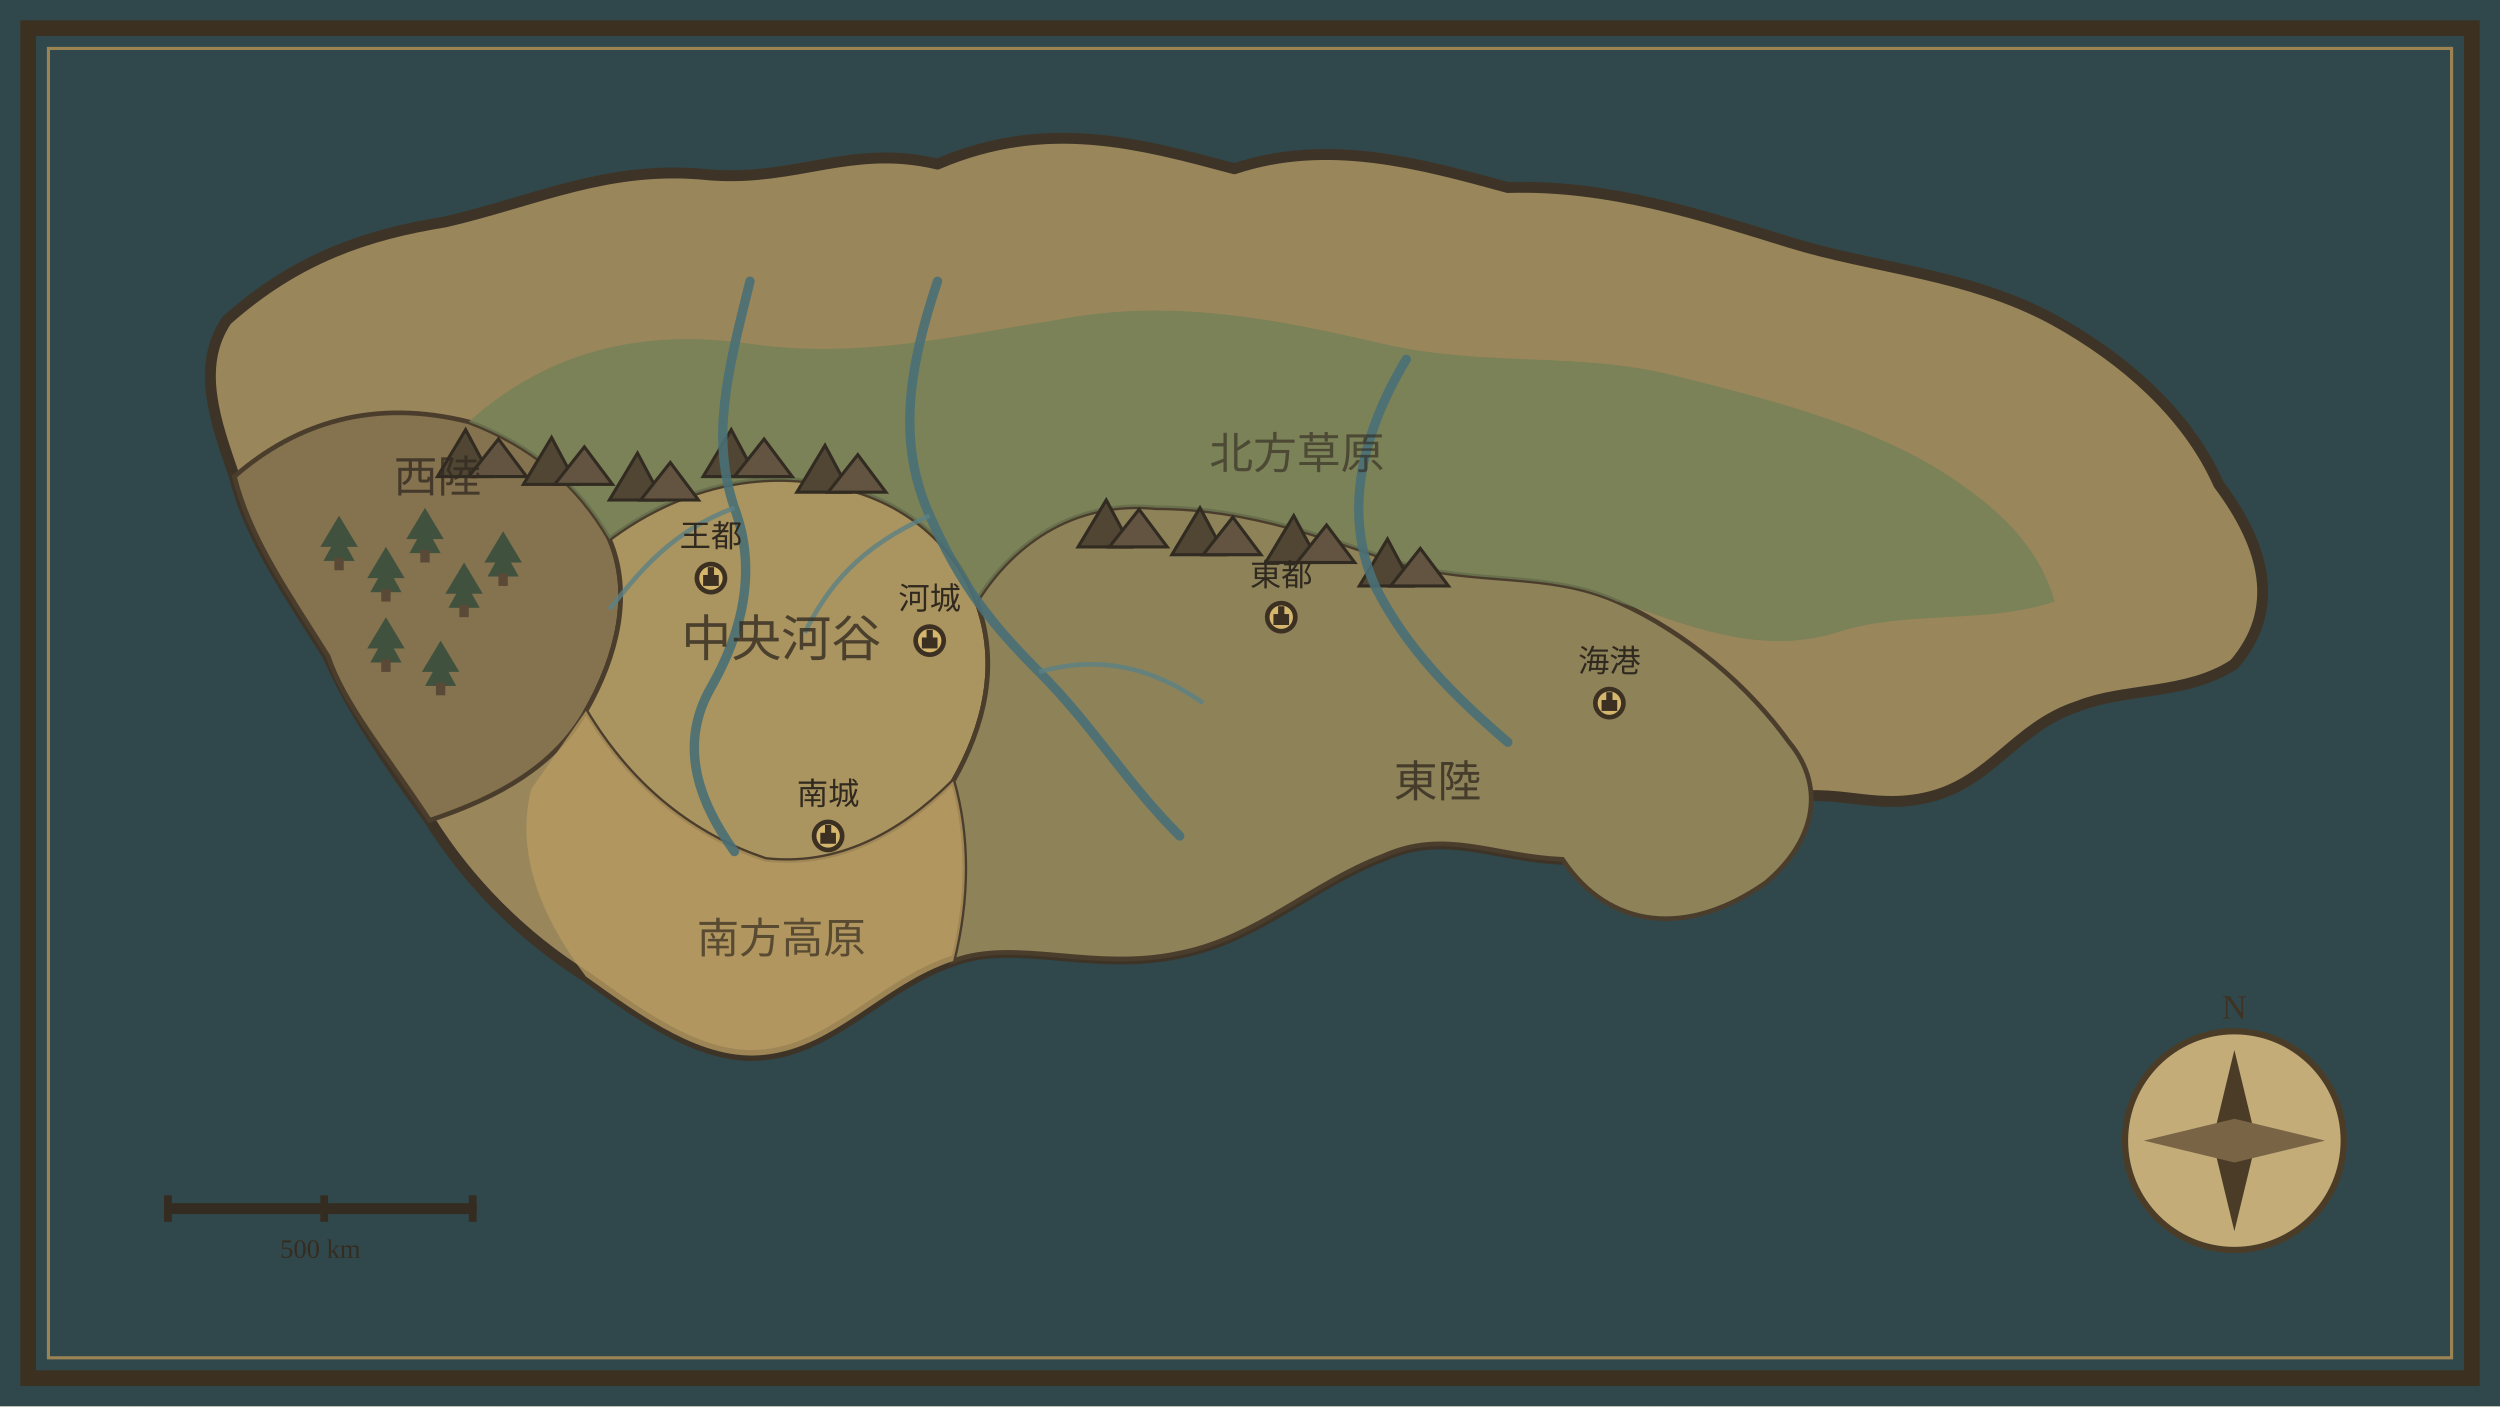
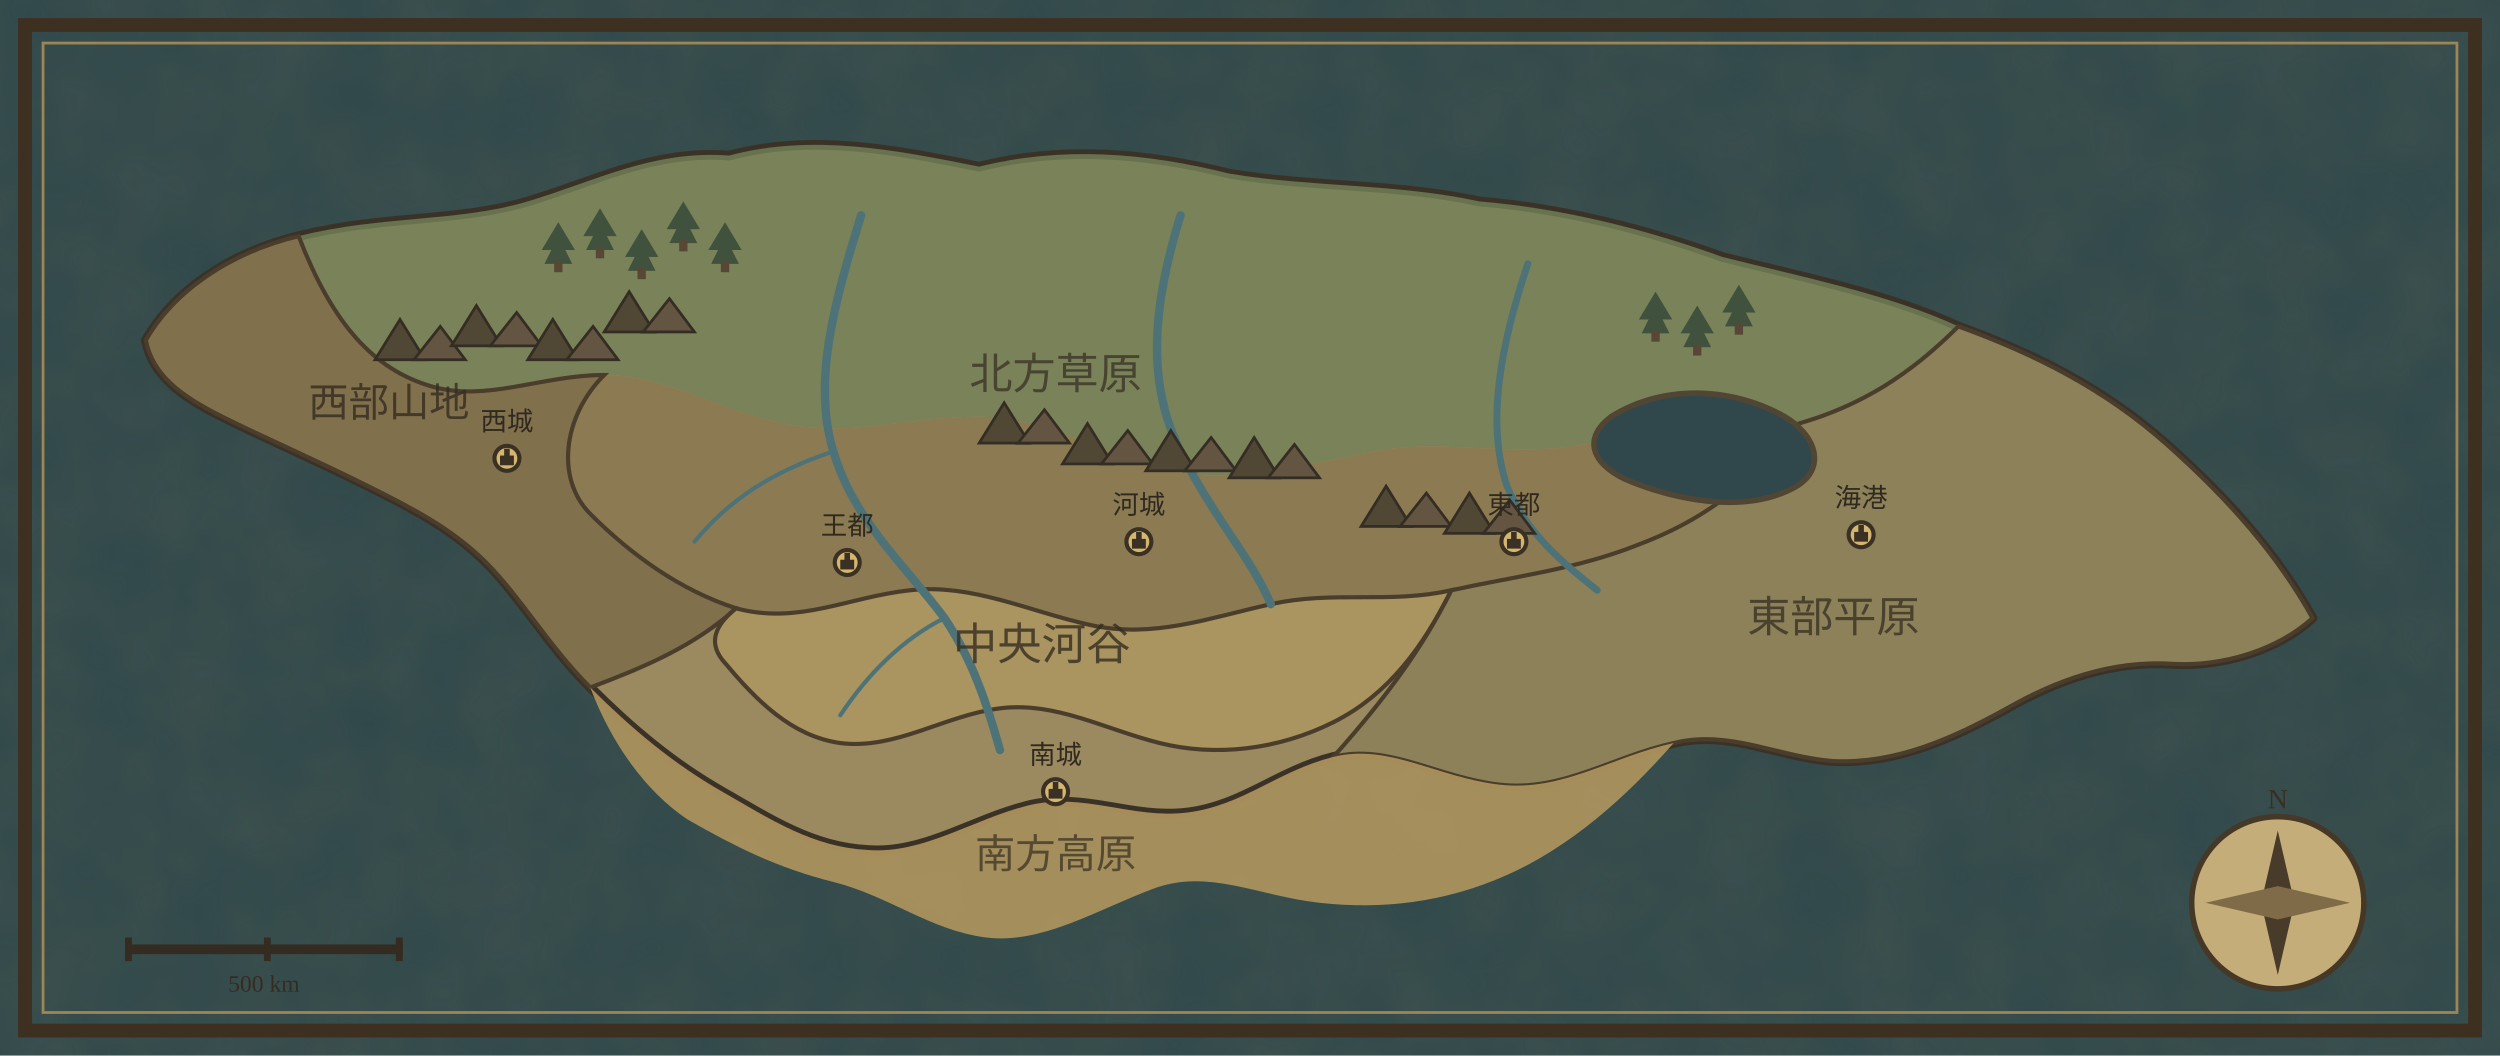
- <svg xmlns="http://www.w3.org/2000/svg" viewBox="0 0 1600 900" width="1600" height="900">
+ <svg xmlns="http://www.w3.org/2000/svg" viewBox="0 0 1800 760" width="1800" height="760">
  <defs>
    <filter id="paper">
-       <feTurbulence type="fractalNoise" baseFrequency="0.025" numOctaves="3" seed="7" />
-       <feColorMatrix type="matrix" values="             0.35 0 0 0 0.35             0 0.28 0 0 0.22             0 0 0.12 0 0.08             0 0 0 0.20 0             " />
+       <feTurbulence type="fractalNoise" baseFrequency=".018" numOctaves="3" seed="9" />
+       <feColorMatrix values="             .32 0 0 0 .34             0 .27 0 0 .24             0 0 .12 0 .08             0 0 0 .16 0" />
    </filter>
-     <g id="mountainSymbol">
-       <path d="M0 35 L18 5 L34 35 Z" fill="#514634" stroke="#322b21" stroke-width="2" />
-       <path d="M20 35 L39 11 L57 35 Z" fill="#625440" stroke="#322b21" stroke-width="2" />
+     <g id="mountain">
+       <path d="M0 34 L18 5 L36 34Z" fill="#514735" stroke="#342d23" stroke-width="2" />
+       <path d="M28 34 L47 10 L65 34Z" fill="#635542" stroke="#342d23" stroke-width="2" />
    </g>
    <g id="tree">
-       <path d="M12 0 L0 20 L7 20 L2 29 L22 29 L17 20 L24 20 Z" fill="#40513d" />
-       <rect x="9" y="27" width="6" height="8" fill="#594936" />
+       <path d="M12 0 L0 20 L7 20 L2 30                  L22 30 L17 20 L24 20Z" fill="#40513d" />
+       <rect x="9" y="28" width="6" height="8" fill="#584735" />
    </g>
-     <g id="citySymbol">
-       <circle cx="0" cy="0" r="9" fill="#d5b66d" stroke="#3b3022" stroke-width="3" />
-       <path d="M-5 -2 L-5 5 L5 5 L5 -2 L2 -2 L2 -7 L-2 -7 L-2 -2 Z" fill="#3b3022" />
+     <g id="city">
+       <circle r="9" fill="#d4b66f" stroke="#3a3024" stroke-width="3" />
+       <path d="M-5 -2V5H5V-2H2V-7H-2V-2Z" fill="#3a3024" />
    </g>
  </defs>
-   <rect width="1600" height="900" fill="#c7b078" />
-   <rect width="1600" height="900" filter="url(#paper)" opacity=".55" />
-   <path d="     M0 0     H1600     V900     H0     Z     " fill="#30484b" />
-   <path id="continent" d="     M145 205      C190 165 235 150 285 142     C345 128 390 105 455 112     C510 116 545 92 600 105      C670 75 730 92 790 108     C850 88 910 105 965 120     C1030 118 1090 138 1145 155     C1200 172 1260 175 1315 205      C1360 230 1400 265 1420 310     C1450 350 1460 390 1430 425      C1400 445 1360 440 1330 452     C1290 465 1275 500 1235 510      C1195 520 1170 500 1130 515     C1080 530 1050 555 1000 550      C955 548 925 530 885 548     C840 565 805 600 755 610      C700 622 650 600 610 615      C565 630 535 670 490 675      C450 680 410 650 375 625      C335 600 300 565 275 525      C250 490 225 455 210 420      C185 380 160 345 150 305      C138 270 125 235 145 205      Z     " fill="#9a865b" stroke="#3d3427" stroke-width="7" stroke-linejoin="round" />
-   <path id="west-region" d="     M150 305     C190 270 240 255 300 270     C340 285 370 310 390 345     C405 380 395 420 375 455     C355 490 320 510 275 525     C245 480 220 450 210 420     C185 380 160 345 150 305     Z     " fill="#85734f" stroke="#4a3d2c" stroke-width="3" />
-   <path id="central-region" d="     M390 345     C430 315 480 300 530 310     C575 318 610 345 625 385     C640 425 630 465 610 500      C575 535 535 555 490 550      C445 535 405 505 375 455      C395 420 405 380 390 345      Z     " fill="#aa945f" stroke="#4a3d2c" stroke-width="3" />
-   <path id="east-region" d="     M625 385     C650 345 690 320 740 325      C800 325 850 345 895 360      C945 375 990 365 1035 385      C1080 405 1120 440 1145 475      C1170 505 1160 540 1130 565      C1080 600 1030 595 1000 550      C955 548 925 530 885 548      C840 565 805 600 755 610      C700 622 650 600 610 615      C620 575 620 535 610 500      C630 465 640 425 625 385      Z     " fill="#8e8259" stroke="#4a3d2c" stroke-width="3" />
-   <path d="     M300 270      C350 225 410 210 480 220      C550 230 610 215 675 205      C750 190 820 205 885 220      C950 235 1010 225 1070 240      C1130 255 1190 270 1240 300      C1280 325 1305 350 1315 385      C1270 400 1220 390 1175 405      C1125 420 1080 400 1035 385      C990 365 945 375 895 360      C850 345 800 325 740 325      C690 320 650 345 625 385      C610 345 575 318 530 310      C480 300 430 315 390 345      C370 310 340 285 300 270      Z     " fill="#718057" opacity=".75" />
-   <path d="     M375 455      C405 505 445 535 490 550      C535 555 575 535 610 500      C620 535 620 575 610 615      C565 630 535 670 490 675      C450 680 410 650 375 625      C345 585 330 545 340 505      Z     " fill="#b69a60" opacity=".8" />
-   <g>
-     <use href="#mountainSymbol" x="280" y="270" />
-     <use href="#mountainSymbol" x="335" y="275" />
-     <use href="#mountainSymbol" x="390" y="285" />
-     <use href="#mountainSymbol" x="450" y="270" />
-     <use href="#mountainSymbol" x="510" y="280" />
-     <use href="#mountainSymbol" x="690" y="315" />
-     <use href="#mountainSymbol" x="750" y="320" />
-     <use href="#mountainSymbol" x="810" y="325" />
-     <use href="#mountainSymbol" x="870" y="340" />
+   <rect width="1800" height="760" fill="#30484b" />
+   <rect width="1800" height="760" filter="url(#paper)" opacity=".55" />
+   <path id="continent" d=" M105 245  C125 210 165 182 215 170 C275 155 330 160 380 145 C430 130 470 108 525 112  C585 96 645 108 705 120 C765 105 825 110 885 125 C945 135 1005 132 1065 145 C1125 150 1185 165 1240 185 C1300 200 1360 212 1410 235 C1465 255 1515 280 1560 320 C1605 360 1640 400 1665 445  C1640 468 1600 480 1565 478 C1520 475 1480 490 1445 510  C1405 532 1365 550 1320 548 C1280 545 1245 525 1205 535  C1160 545 1125 570 1080 565 C1035 560 1000 535 960 545  C920 555 895 580 855 585  C815 590 780 570 740 580  C700 590 665 615 625 612  C585 610 555 590 520 570  C485 550 455 525 425 495  C395 465 375 430 350 405  C325 380 295 365 265 350  C225 330 190 315 160 300  C130 285 110 270 105 245Z" fill="#9b895f" stroke="#3b3227" stroke-width="7" stroke-linejoin="round" />
+   <path d=" M215 170 C275 155 330 160 380 145 C430 130 470 108 525 112 C585 96 645 108 705 120 C765 105 825 110 885 125 C945 135 1005 132 1065 145 C1125 150 1185 165 1240 185 C1300 200 1360 212 1410 235 C1375 270 1340 292 1295 305 C1240 320 1195 310 1140 320 C1085 330 1040 315 990 325 C935 335 890 350 840 338 C790 325 750 300 705 300 C650 300 615 315 565 305 C515 295 480 270 435 270 C390 270 350 290 310 278 C270 266 240 235 215 170Z" fill="#718057" opacity=".82" />
+   <path d=" M435 270 C480 270 515 295 565 305 C615 315 650 300 705 300 C750 300 790 325 840 338 C890 350 935 335 990 325 C1040 315 1085 330 1140 320 C1195 310 1240 320 1295 305  C1260 350 1225 375 1180 392 C1135 410 1090 415 1045 425 C1000 435 960 425 915 435 C870 445 830 460 785 450 C740 440 700 420 655 425 C610 430 575 450 530 438 C490 425 455 400 425 370 C400 345 405 300 435 270Z" fill="#88784f" opacity=".8" />
+   <path id="west-region" d=" M105 245 C125 210 165 182 215 170 C240 235 270 266 310 278 C350 290 390 270 435 270 C405 300 400 345 425 370 C455 400 490 425 530 438 C500 465 465 480 425 495 C395 465 375 430 350 405 C325 380 295 365 265 350 C225 330 190 315 160 300 C130 285 110 270 105 245Z" fill="#81704c" stroke="#4a3d2c" stroke-width="3" />
+   <path id="central-region" d=" M530 438 C575 450 610 430 655 425 C700 420 740 440 785 450 C830 460 870 445 915 435 C960 425 1000 435 1045 425  C1025 465 1000 500 960 520 C920 540 875 545 835 535 C795 525 760 505 720 510 C680 515 645 540 605 535 C570 530 545 505 520 475 C510 462 515 450 530 438Z" fill="#aa945f" stroke="#4a3d2c" stroke-width="3" />
+   <path id="east-region" d=" M1045 425 C1090 415 1135 410 1180 392 C1225 375 1260 350 1295 305  C1340 292 1375 270 1410 235 C1465 255 1515 280 1560 320 C1605 360 1640 400 1665 445  C1640 468 1600 480 1565 478 C1520 475 1480 490 1445 510 C1405 532 1365 550 1320 548 C1280 545 1245 525 1205 535 C1160 545 1125 570 1080 565 C1035 560 1000 535 960 545  C1000 500 1025 465 1045 425Z" fill="#8d8159" stroke="#4a3d2c" stroke-width="3" />
+   <path d=" M425 495 C455 525 485 550 520 570 C555 590 585 610 625 612 C665 615 700 590 740 580 C780 570 815 590 855 585 C895 580 920 555 960 545 C1000 535 1035 560 1080 565 C1125 570 1160 545 1205 535 C1170 575 1130 610 1085 630 C1040 650 995 655 950 650 C905 645 870 625 830 640 C790 655 750 680 710 675 C670 670 640 645 600 635 C560 625 530 610 495 590 C465 570 440 535 425 495Z" fill="#b0965e" opacity=".9" />
+   <path d=" M1160 300 C1200 275 1250 280 1285 300 C1310 315 1315 340 1290 352 C1255 370 1205 360 1170 345 C1145 333 1140 315 1160 300Z" fill="#30484b" stroke="#514633" stroke-width="4" />
+   <g fill="none" stroke="#4d7378" stroke-linecap="round">
+     <path d="     M620 155     C600 220 585 275 600 325     C615 375 650 405 680 445     C700 475 710 505 720 540" stroke-width="6" />
+     <path d="     M850 155     C830 220 825 275 850 325     C875 375 900 400 915 435" stroke-width="6" />
+     <path d="     M1100 190     C1080 250 1070 305 1085 350     C1100 385 1125 405 1150 425" stroke-width="5" />
+     <path d="     M600 325     C555 340 525 360 500 390" stroke-width="3" />
+     <path d="     M680 445     C650 460 625 485 605 515" stroke-width="3" />
  </g>
  <g>
-     <use href="#tree" x="205" y="330" />
-     <use href="#tree" x="235" y="350" />
-     <use href="#tree" x="260" y="325" />
-     <use href="#tree" x="285" y="360" />
-     <use href="#tree" x="310" y="340" />
-     <use href="#tree" x="235" y="395" />
-     <use href="#tree" x="270" y="410" />
-   </g>
-   <g fill="none" stroke="#496f75" stroke-width="6" stroke-linecap="round" opacity=".9">
-     <path d="         M480 180         C465 240 455 280 470 325         C485 365 475 405 455 440         C435 475 445 510 470 545         " />
-     <path d="         M600 180         C580 240 575 285 595 330         C615 375 635 400 665 430         C700 465 720 500 755 535         " />
-     <path d="         M900 230         C870 280 860 330 880 375         C900 415 930 445 965 475         " />
-   </g>
-   <g fill="none" stroke="#5b8185" stroke-width="3" opacity=".8">
-     <path d="         M470 325         C430 340 410 365 390 390         " />
-     <path d="         M595 330         C550 350 530 375 515 405         " />
-     <path d="         M665 430         C700 420 735 425 770 450         " />
+     <use href="#mountain" x="270" y="225" />
+     <use href="#mountain" x="325" y="215" />
+     <use href="#mountain" x="380" y="225" />
+     <use href="#mountain" x="435" y="205" />
+     <use href="#mountain" x="705" y="285" />
+     <use href="#mountain" x="765" y="300" />
+     <use href="#mountain" x="825" y="305" />
+     <use href="#mountain" x="885" y="310" />
+     <use href="#mountain" x="980" y="345" />
+     <use href="#mountain" x="1040" y="350" />
  </g>
  <g>
-     <use href="#citySymbol" transform="translate(455 370)" />
-     <use href="#citySymbol" transform="translate(595 410)" />
-     <use href="#citySymbol" transform="translate(820 395)" />
-     <use href="#citySymbol" transform="translate(530 535)" />
-     <use href="#citySymbol" transform="translate(1030 450)" />
+     <use href="#tree" x="390" y="160" />
+     <use href="#tree" x="420" y="150" />
+     <use href="#tree" x="450" y="165" />
+     <use href="#tree" x="480" y="145" />
+     <use href="#tree" x="510" y="160" />
+     <use href="#tree" x="1180" y="210" />
+     <use href="#tree" x="1210" y="220" />
+     <use href="#tree" x="1240" y="205" />
  </g>
-   <g font-family="serif" font-size="20" fill="#30291f" text-anchor="middle">
-     <text x="455" y="350">
-         王都
+   <g>
+     <use href="#city" transform="translate(365 330)" />
+     <use href="#city" transform="translate(610 405)" />
+     <use href="#city" transform="translate(820 390)" />
+     <use href="#city" transform="translate(1090 390)" />
+     <use href="#city" transform="translate(1340 385)" />
+     <use href="#city" transform="translate(760 570)" />
+   </g>
+   <g font-family="serif" font-size="19" fill="#30291f" text-anchor="middle">
+     <text x="365" y="310">西城</text>
+     <text x="610" y="385">王都</text>
+     <text x="820" y="370">河城</text>
+     <text x="1090" y="370">東都</text>
+     <text x="1340" y="365">海港</text>
+     <text x="760" y="550">南城</text>
+   </g>
+   <g font-family="serif" fill="#342c21" text-anchor="middle">
+     <text x="280" y="300" font-size="29" opacity=".8">
+         西部山地
    </text>
-     <text x="595" y="390">
-         河城
+     <text x="760" y="280" font-size="31" opacity=".72">
+         北方草原
    </text>
-     <text x="820" y="375">
-         東都
-     </text>
-     <text x="530" y="515">
-         南城
-     </text>
-     <text x="1030" y="430">
-         海港
-     </text>
-   </g>
-   <g font-family="serif" fill="#332b20" text-anchor="middle">
-     <text x="280" y="315" font-size="28" opacity=".8">
-         西陸
-     </text>
-     <text x="500" y="420" font-size="32" opacity=".8">
+     <text x="750" y="475" font-size="32" opacity=".8">
        中央河谷
    </text>
-     <text x="830" y="300" font-size="28" opacity=".65">
-         北方草原
+     <text x="1320" y="455" font-size="31" opacity=".75">
+         東部平原
    </text>
-     <text x="920" y="510" font-size="28" opacity=".8">
-         東陸
-     </text>
-     <text x="500" y="610" font-size="27" opacity=".7">
+     <text x="760" y="625" font-size="29" opacity=".7">
        南方高原
    </text>
  </g>
-   <g transform="translate(1430 730)">
-     <circle r="70" fill="#c3ac78" stroke="#4b3c28" stroke-width="4" />
-     <path d="         M0 -58         L14 0         L0 58         L-14 0         Z         " fill="#4b3c28" />
-     <path d="         M-58 0         L0 14         L58 0         L0 -14         Z         " fill="#796445" />
-     <text x="0" y="-78" text-anchor="middle" font-size="22" fill="#3d3224">
+   <g transform="translate(1640 650)">
+     <circle r="62" fill="#c4ad78" stroke="#453827" stroke-width="4" />
+     <path d="M0 -52 L12 0 L0 52 L-12 0Z" fill="#493b2a" />
+     <path d="M-52 0 L0 12 L52 0 L0 -12Z" fill="#806b48" />
+     <text x="0" y="-68" text-anchor="middle" font-size="20" fill="#392e22">
        N
    </text>
  </g>
-   <g transform="translate(105 770)" fill="#352c21">
-     <rect x="0" y="0" width="200" height="7" />
-     <rect x="0" y="-5" width="5" height="17" />
-     <rect x="100" y="-5" width="5" height="17" />
-     <rect x="195" y="-5" width="5" height="17" />
-     <text x="100" y="35" text-anchor="middle" font-size="17">
+   <g transform="translate(90 680)" fill="#352c21">
+     <rect width="200" height="7" />
+     <rect width="5" height="17" y="-5" />
+     <rect width="5" height="17" x="100" y="-5" />
+     <rect width="5" height="17" x="195" y="-5" />
+     <text x="100" y="34" text-anchor="middle" font-size="17">
        500 km
    </text>
  </g>
-   <rect x="18" y="18" width="1564" height="864" fill="none" stroke="#3c3021" stroke-width="10" />
-   <rect x="31" y="31" width="1538" height="838" fill="none" stroke="#9c8354" stroke-width="2" />
+   <rect x="18" y="18" width="1764" height="724" fill="none" stroke="#3d3021" stroke-width="10" />
+   <rect x="31" y="31" width="1738" height="698" fill="none" stroke="#9d8556" stroke-width="2" />
</svg>
